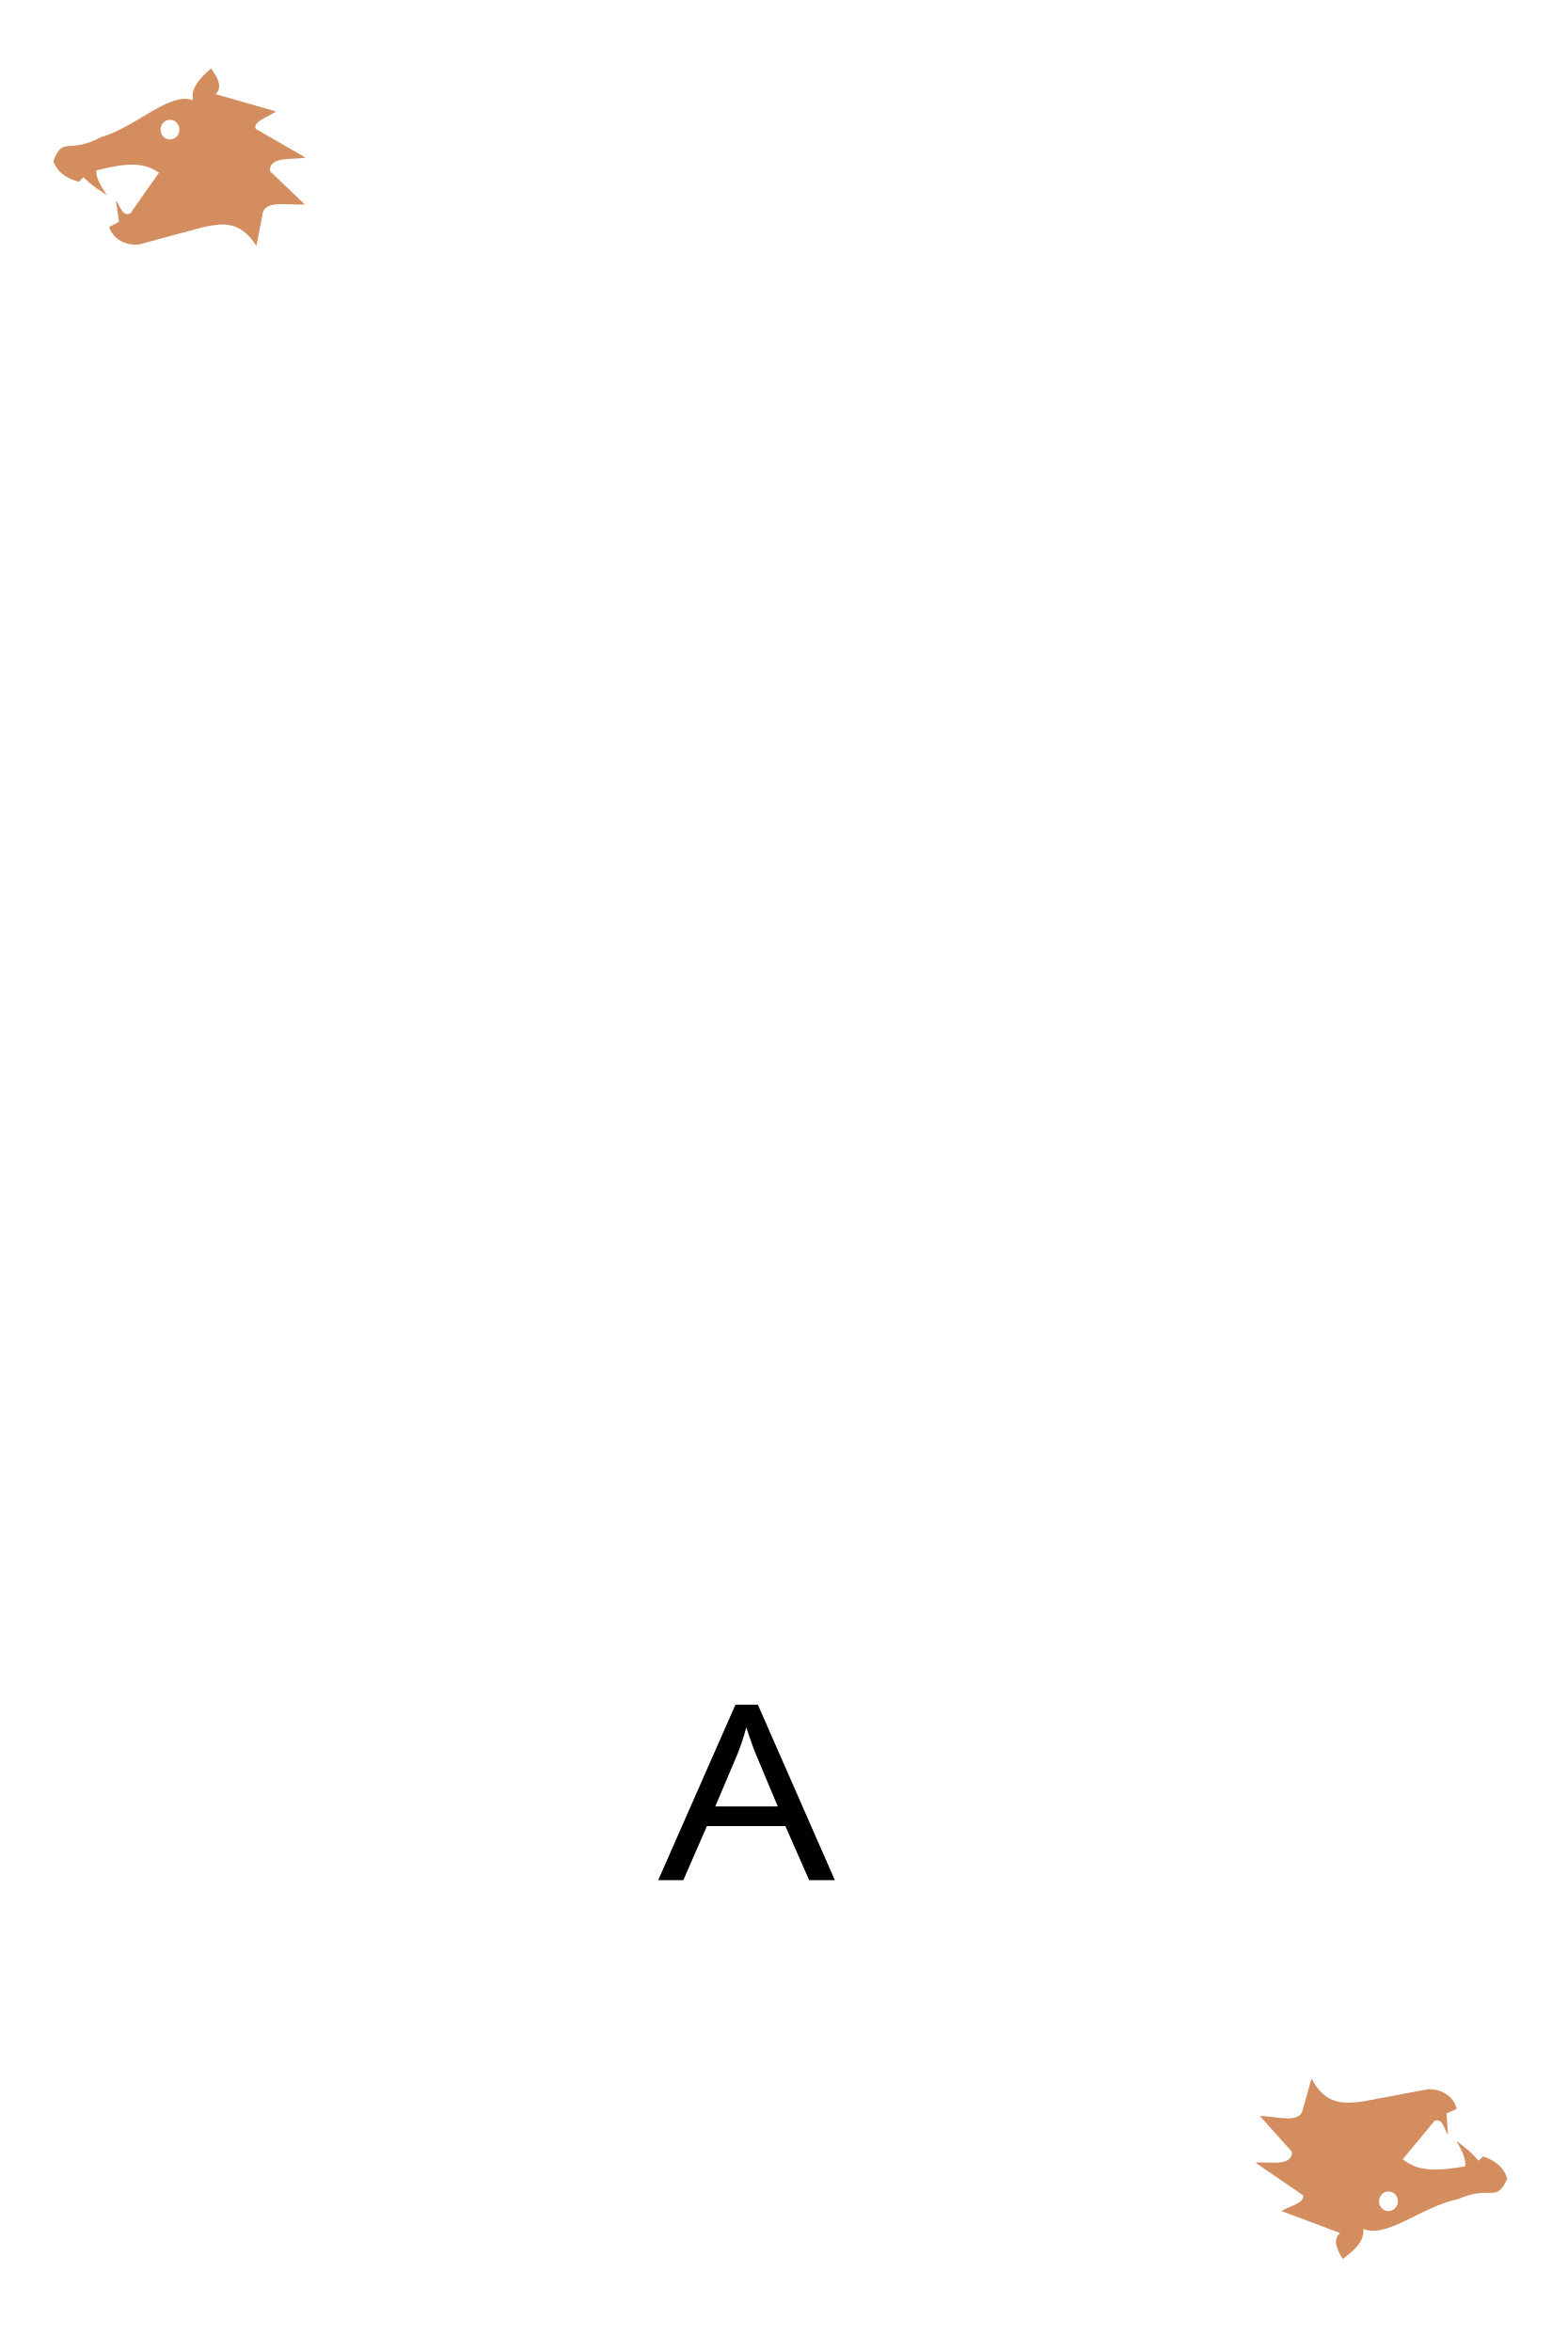
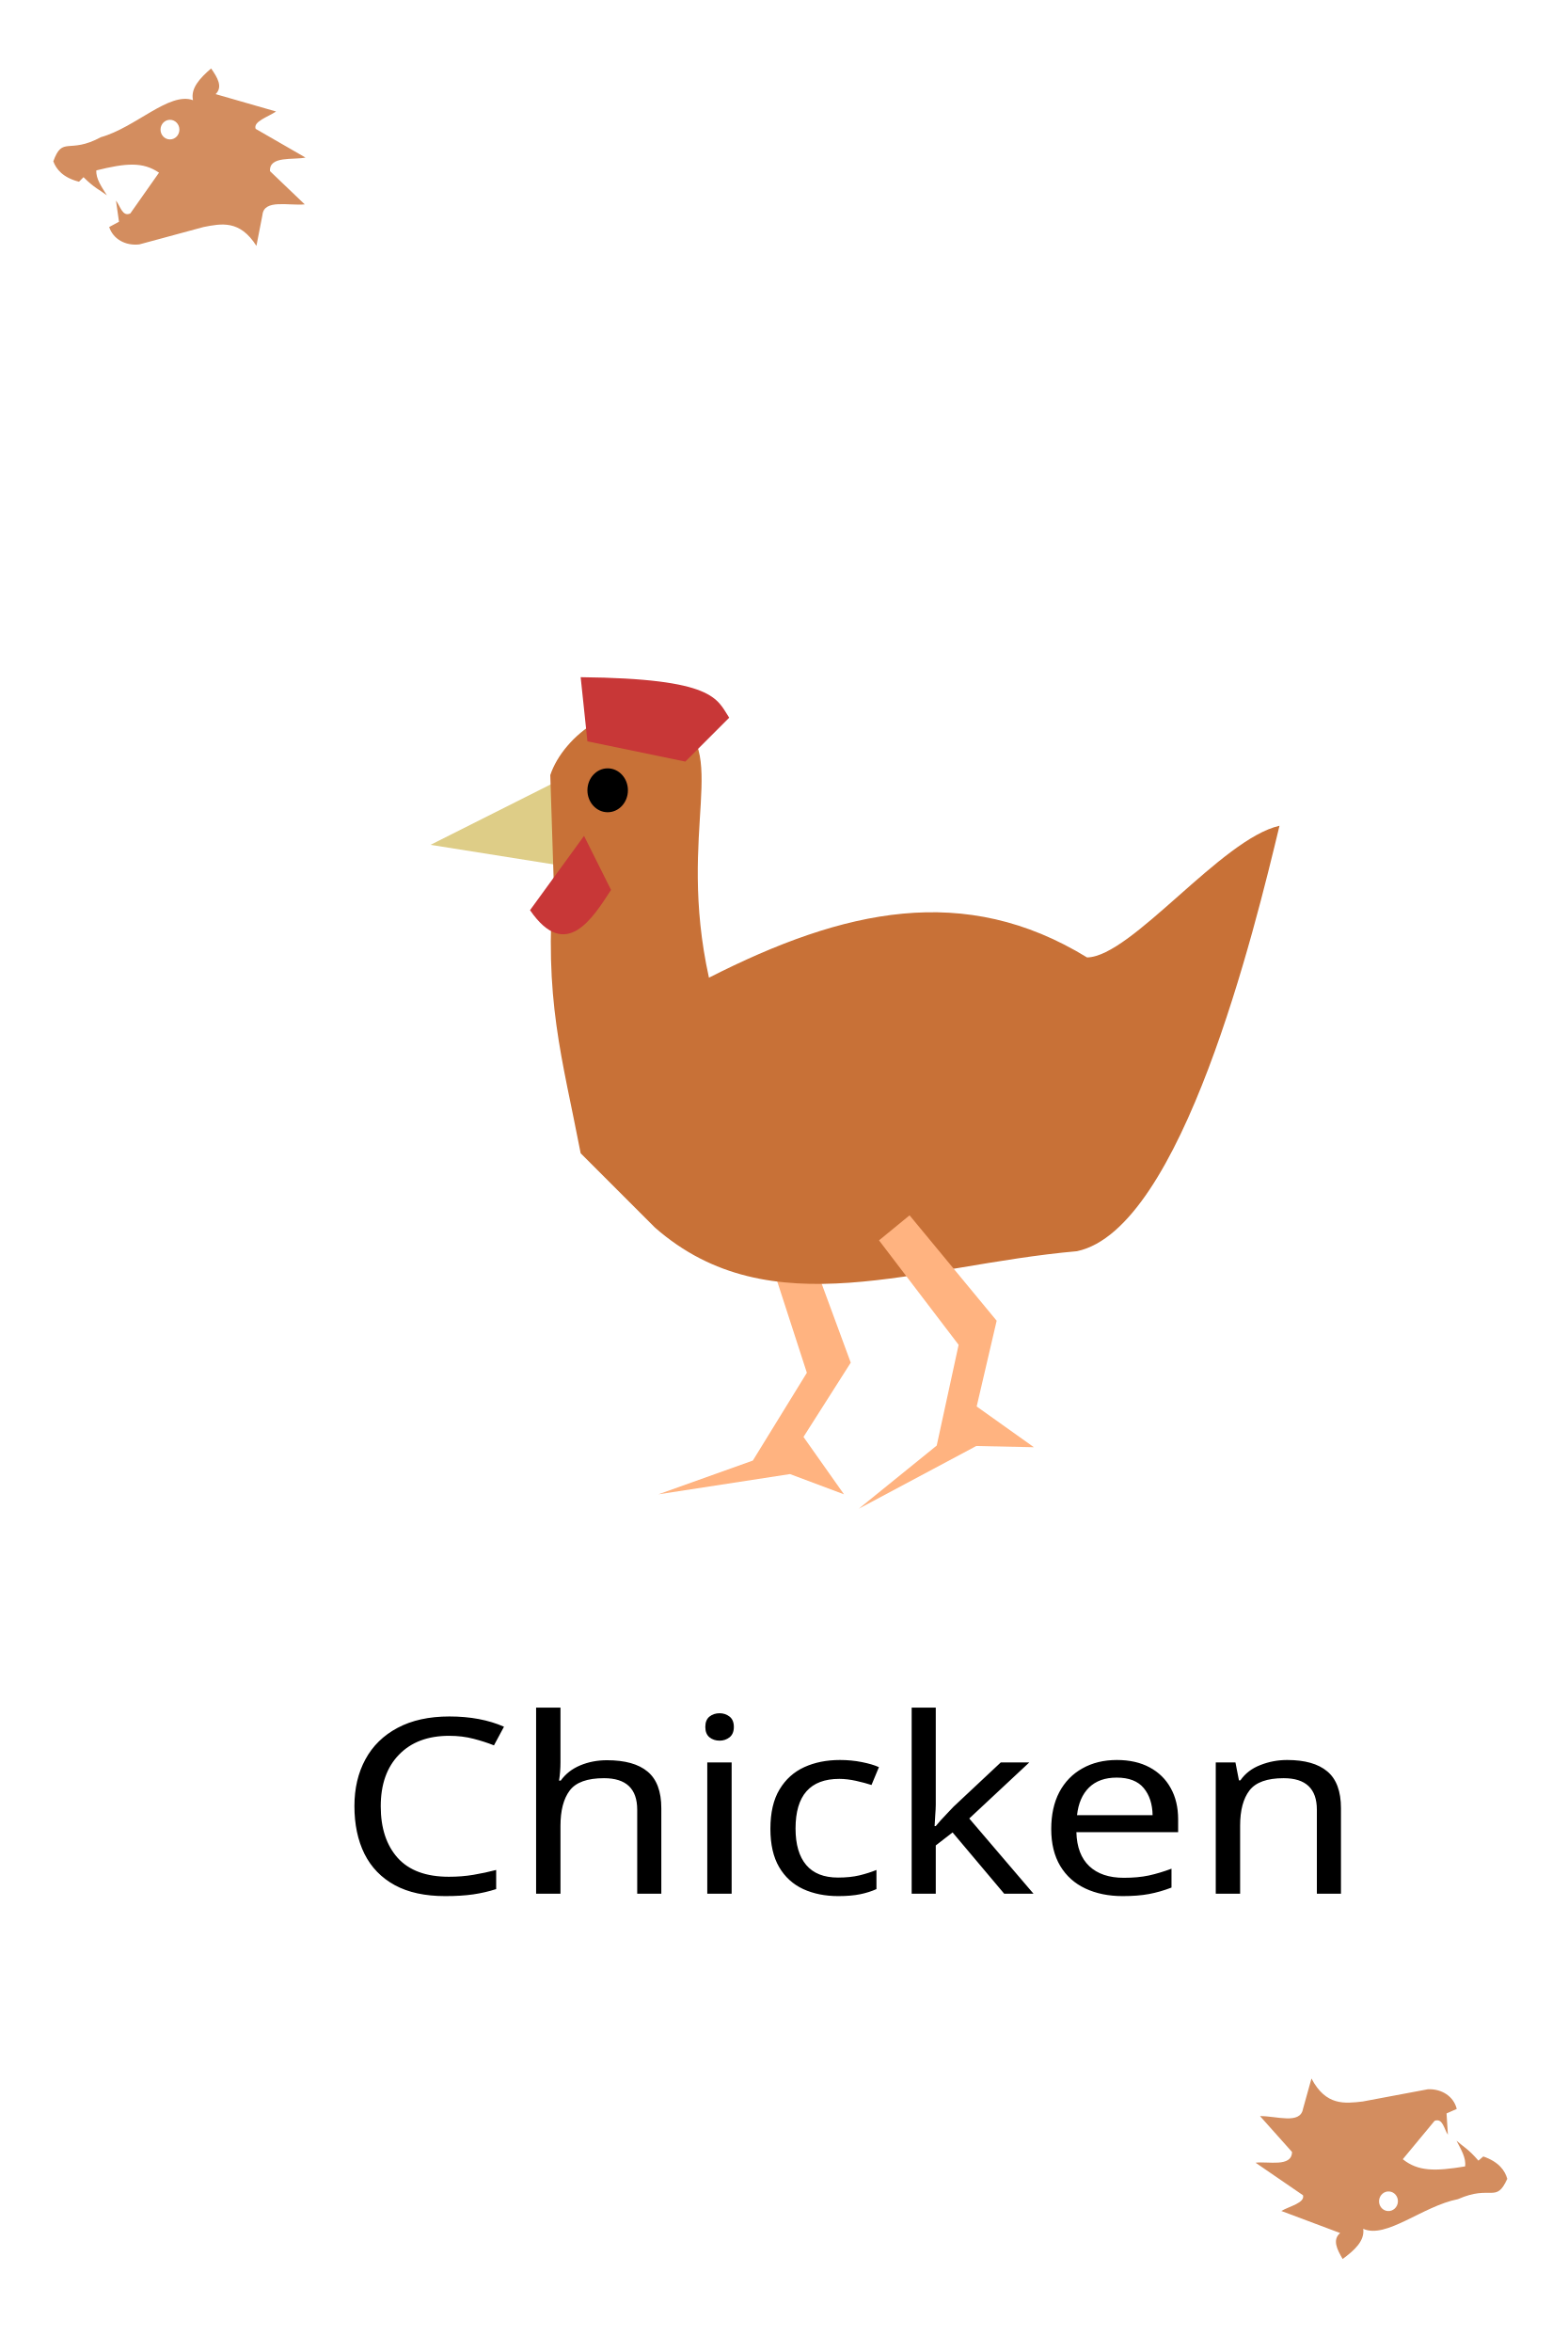
<svg xmlns="http://www.w3.org/2000/svg" xmlns:xlink="http://www.w3.org/1999/xlink" width="200" height="300" id="svg5382" version="1.1">
  <defs id="defs5384" />
  <g id="layer1" transform="translate(0,-752.3622)">
    <rect style="fill:#ffffff;stroke:none" id="rect5598" width="204.387" height="316.13" x="-2.691" y="746.839" />
-     <text xml:space="preserve" style="font-size:33.215px;font-style:normal;font-weight:normal;line-height:125%;letter-spacing:0px;word-spacing:0px;fill:#000000;fill-opacity:1;stroke:none;font-family:Sans" x="78.935" y="1055.479" id="text5494" transform="scale(1.063798,0.9400285)">
-       <tspan id="tspan5496" x="78.935" y="1055.479">A</tspan>
+     <text xml:space="preserve" style="font-size:33.215px;font-style:normal;font-weight:normal;line-height:125%;letter-spacing:0px;word-spacing:0px;fill:#000000;fill-opacity:1;stroke:none;font-family:Sans" x="40.473" y="1057.311" id="text5494" transform="scale(1.063798,0.9400285)">
+       <tspan id="tspan5496" x="40.473" y="1057.311">Chicken</tspan>
    </text>
    <g id="g3960">
      <path id="path5245" d="m 10.654,774.963 c 1.42,1.407 2.022,1.588 2.986,2.312 -0.665,-1.06 -1.425,-2.119 -1.349,-3.179 3.788,-0.94 5.934,-1.114 7.995,0.289 l -3.66,5.201 c -1.015,0.468 -1.276,-0.952 -1.83,-1.637 l 0.385,2.697 -1.252,0.674 c 0.514,1.553 2.085,2.418 3.853,2.215 l 8.187,-2.215 c 2.273,-0.445 4.63,-0.934 6.743,2.408 l 0.771,-3.949 c 0.195,-2.053 3.345,-1.15 5.394,-1.349 l -4.431,-4.238 c -0.129,-1.991 2.998,-1.401 4.527,-1.734 l -6.357,-3.66 c -0.343,-0.94 1.558,-1.506 2.601,-2.215 l -7.706,-2.215 c 0.94,-0.93 0.249,-2.093 -0.578,-3.275 -1.449,1.252 -2.639,2.54 -2.312,4.046 -3.03,-1.097 -7.31,3.478 -11.751,4.72 -4.105,2.22 -4.875,-0.219 -6.068,3.082 0.366,1.005 1.226,2.076 3.275,2.601 z" style="fill:#d38d5f;stroke:none" />
      <path transform="matrix(0.2519997,0,0,0.2519997,-3.986478,738.1806)" d="m 106.642,121.881 c 0,2.744 -2.139,4.969 -4.778,4.969 -2.639,0 -4.778,-2.225 -4.778,-4.969 0,-2.744 2.139,-4.969 4.778,-4.969 2.639,0 4.778,2.225 4.778,4.969 z" id="path5247" style="fill:#ffffff;stroke:none" />
    </g>
    <use x="0" y="0" xlink:href="#g3960" id="use3964" transform="matrix(-0.9968907,-0.07879671,0.07879671,-0.9968907,138.1676,1801.347)" width="200" height="300" />
+     <g id="g10422">
+       <path id="path10392" d="m 72.17,851.451 -17.247,8.672 16.611,2.64 z" style="fill:#decd87;stroke:none" />
+       <path style="fill:#ffb380;stroke:none" d="m 97.768,911.525 5.168,15.936 -6.891,11.198 -12.059,4.307 16.797,-2.584 6.891,2.584 -5.168,-7.322 6.03,-9.475 -6.03,-16.366 z" id="path10398" />
+       <path transform="translate(0,752.3622)" id="path10394" d="m 70.203,98.865 0.431,13.352 c -1.288,15.263 1.079,22.573 3.446,34.886 l 9.475,9.475 c 14.759,12.939 33.438,4.817 53.837,3.015 13.405,-2.818 22.697,-41.19 25.842,-54.268 -7.414,1.669 -18.89,16.705 -24.55,16.797 -15.609,-9.567 -30.977,-6.191 -48.238,2.584 -4.192,-18.997 2.988,-29.245 -4.738,-33.164 -6.763,-3.34 -13.865,2.377 -15.505,7.322 z" style="fill:#c87137;stroke:none" />
+       <path id="path10396" d="m 112.142,910.572 10.155,13.324 -2.793,12.849 -9.952,8.059 14.993,-8.002 7.358,0.155 -7.302,-5.196 2.55,-10.938 -11.111,-13.445 z" style="fill:#ffb380;stroke:none" />
+       <path transform="translate(0,752.3622)" id="path10402" d="m 74.941,94.558 12.49,2.584 5.599,-5.599 c -1.585,-2.399 -1.815,-4.991 -18.951,-5.168 z" style="fill:#c83737;stroke:none" />
+       <path transform="translate(0,752.3622)" id="path10404" d="m 74.51,106.618 -6.891,9.475 c 4.575,6.661 8.028,0.952 10.337,-2.584 z" style="fill:#c83737;stroke:none" />
+     </g>
+     <path style="fill:#000000;fill-opacity:1;stroke:none" id="path11155" d="m 80.109,100.803 a 2.584,2.8 0 1 1 -5.168,0 2.584,2.8 0 1 1 5.168,0 z" transform="translate(0,752.3622)" />
  </g>
</svg>
